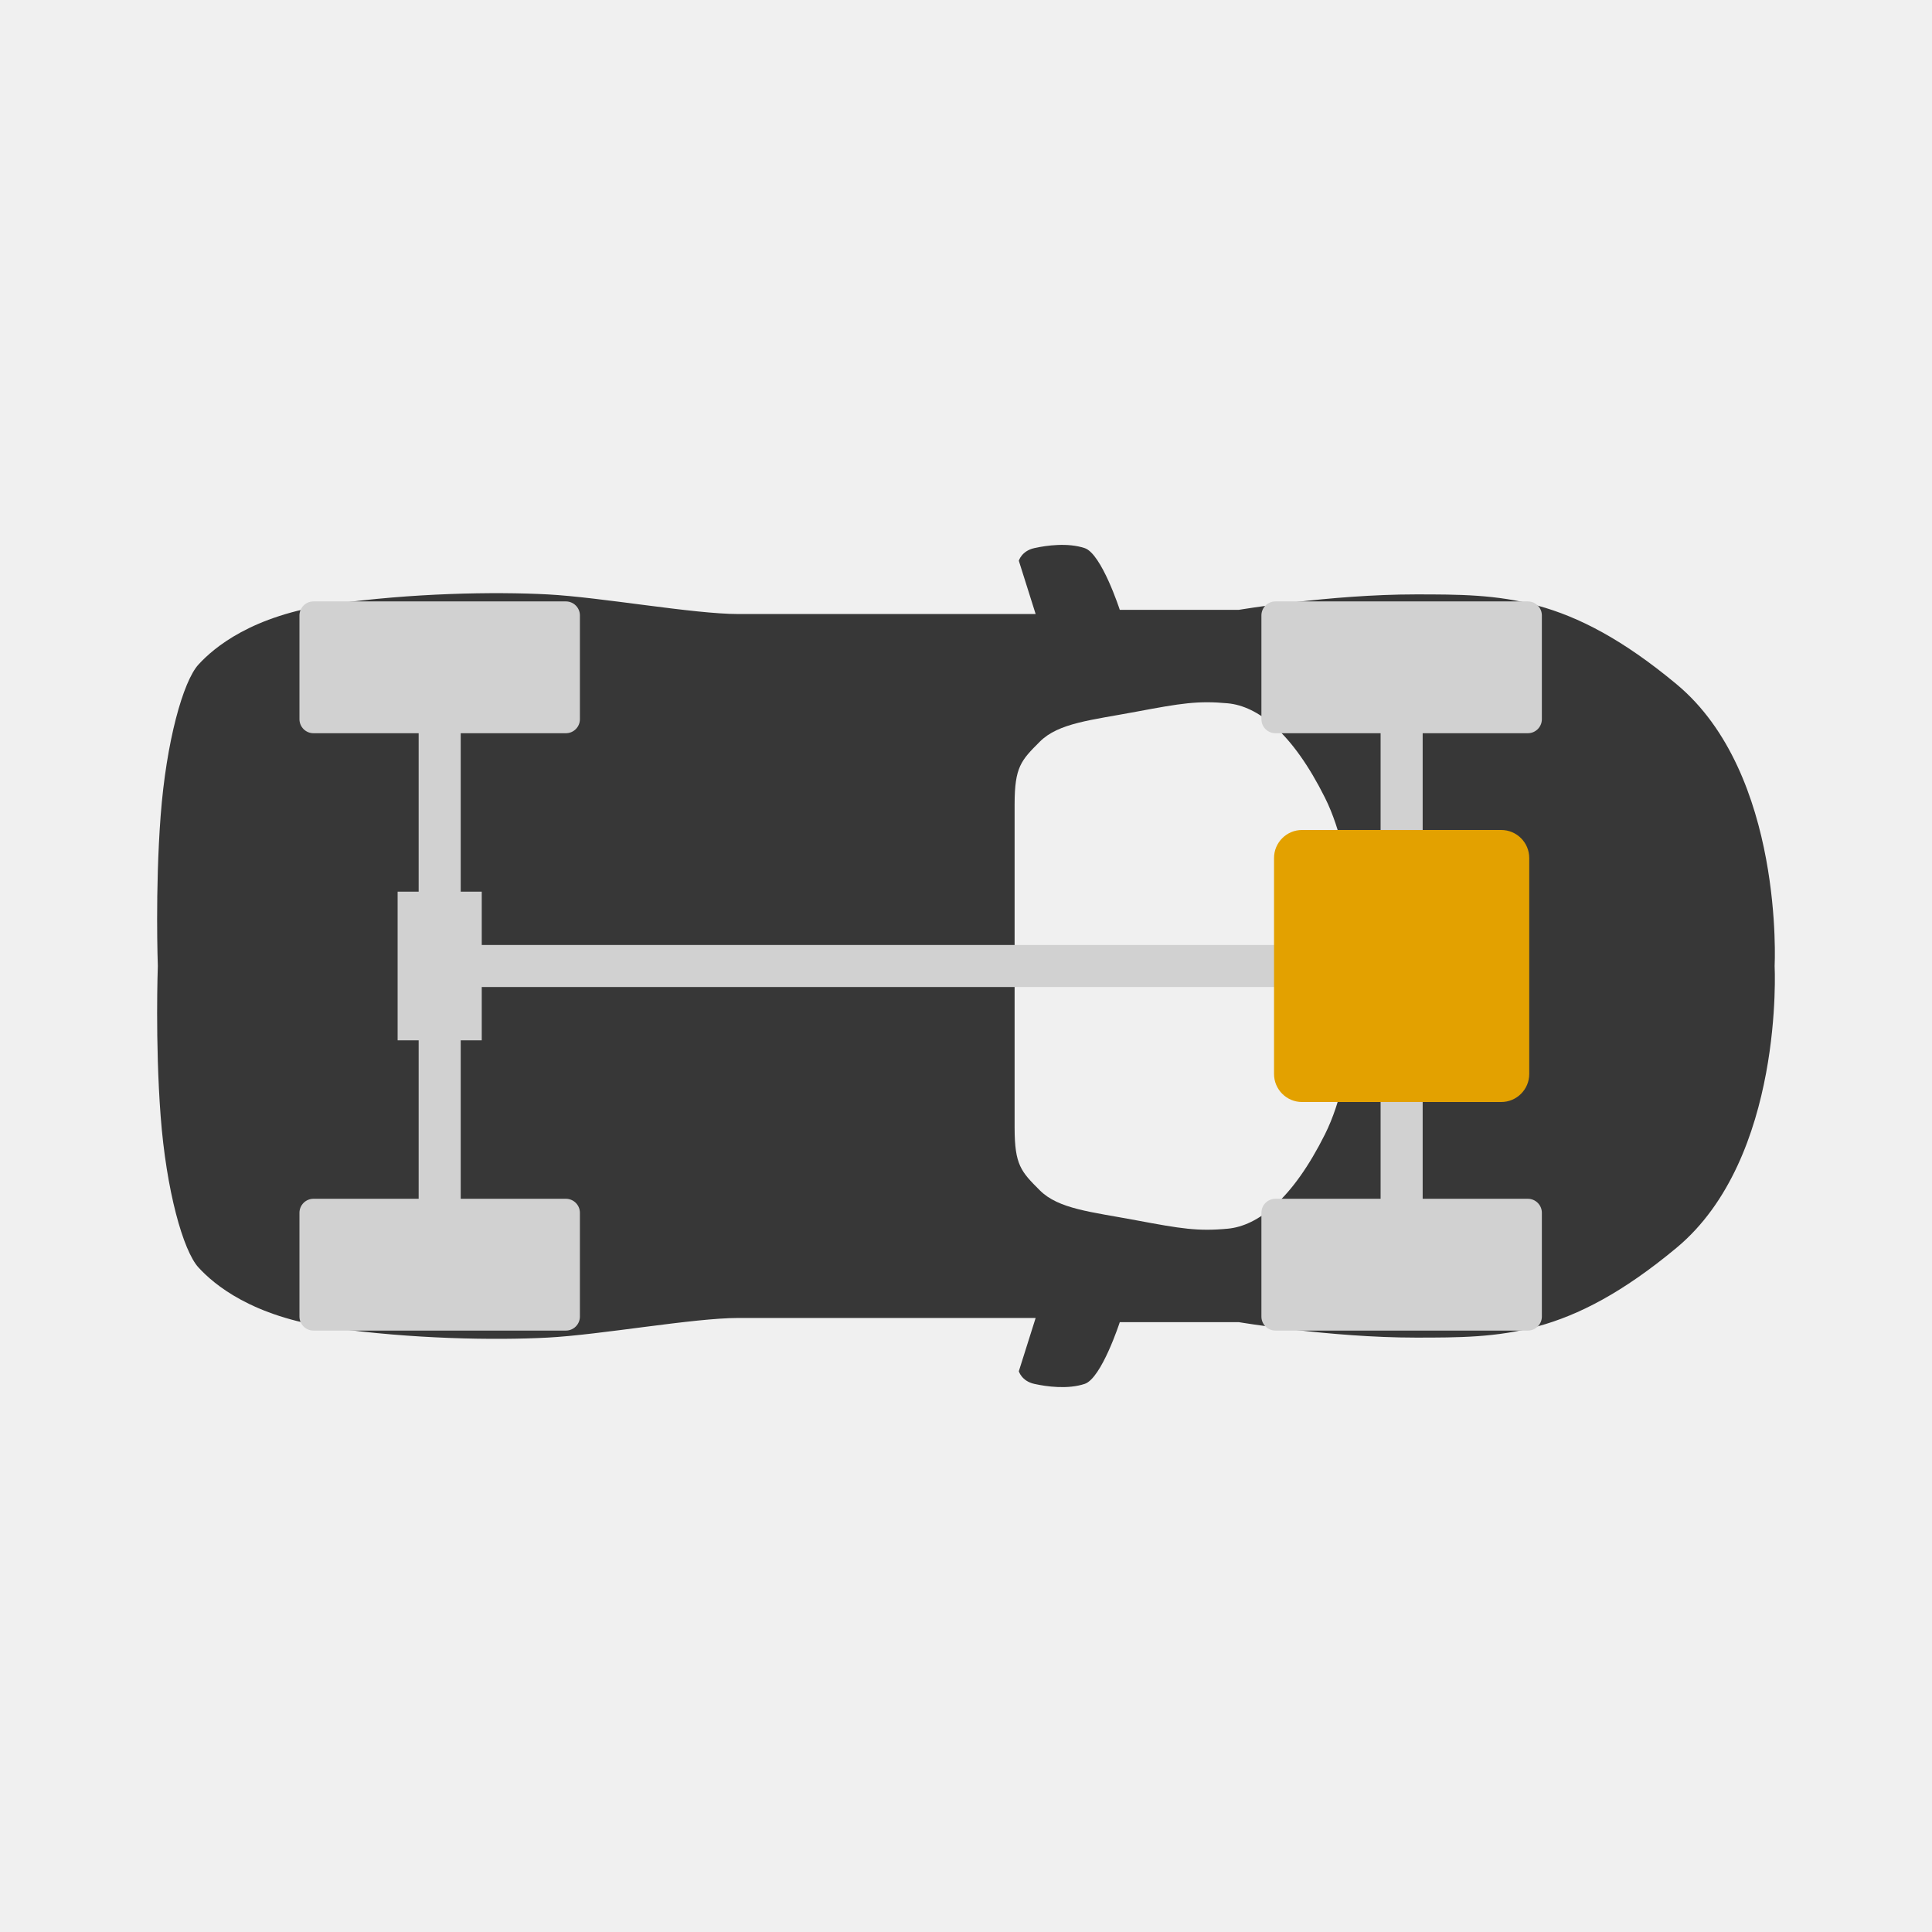
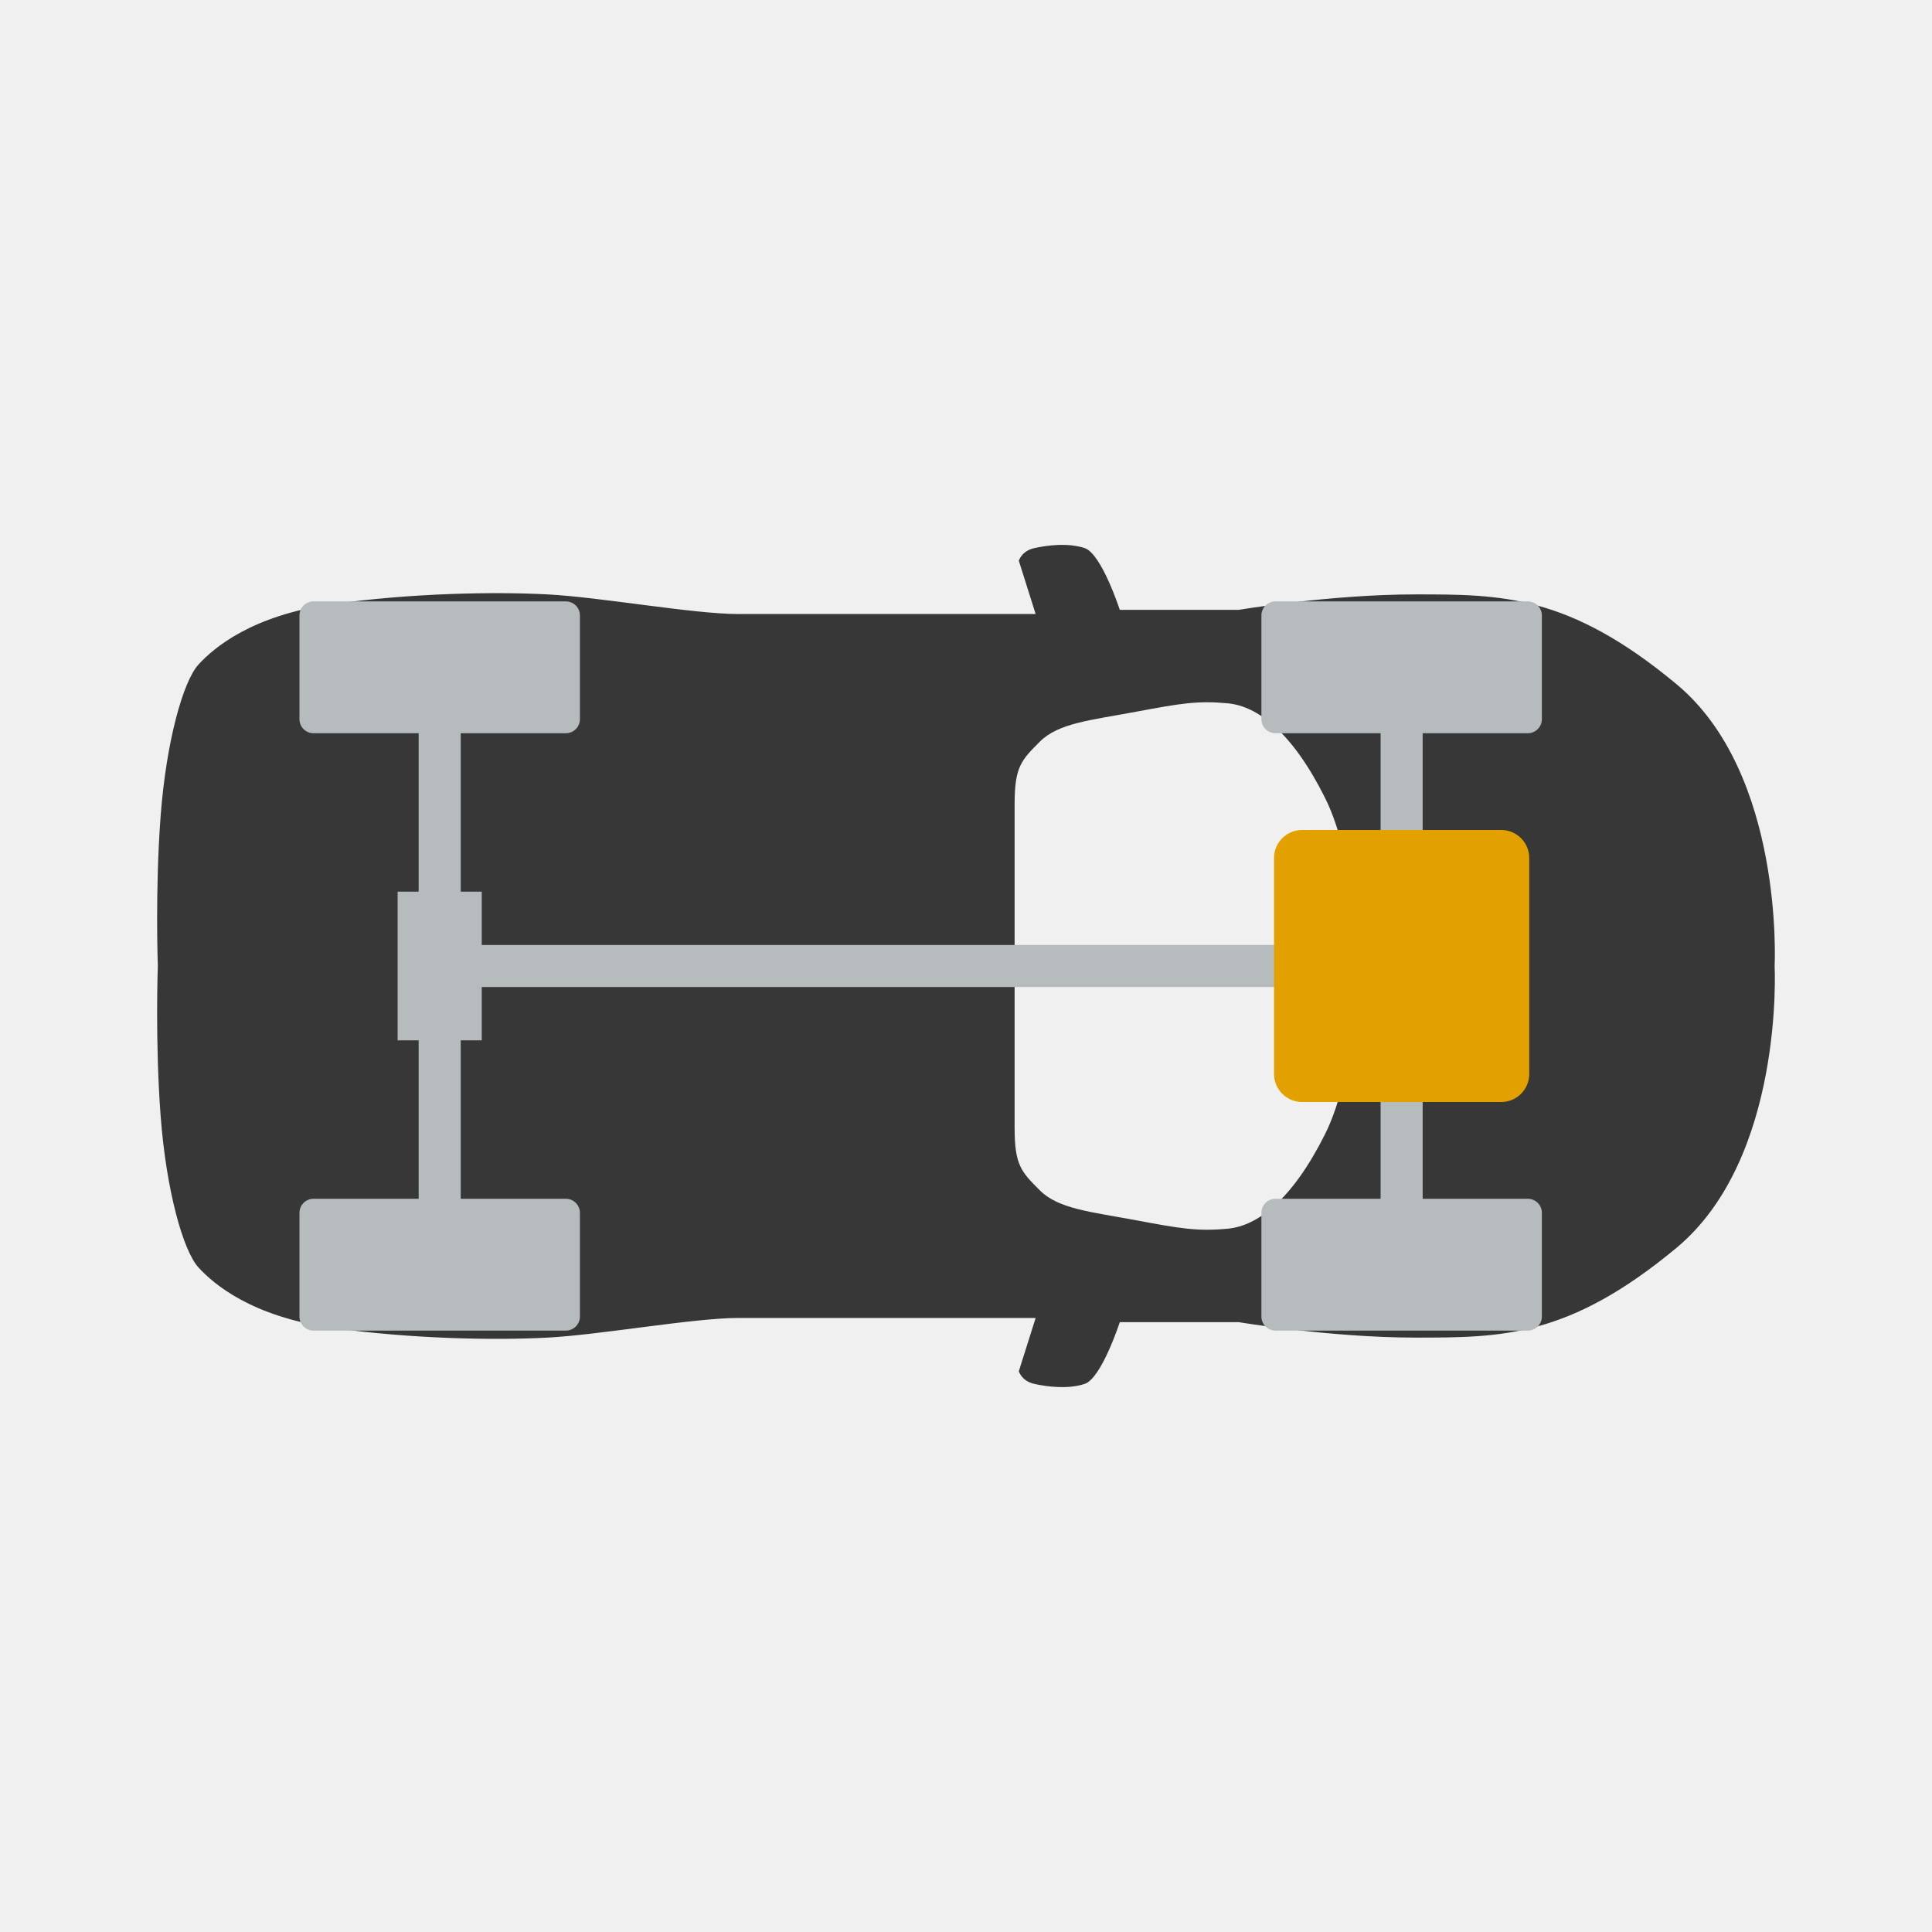
<svg xmlns="http://www.w3.org/2000/svg" width="620" height="620" version="1.1" id="svg93">
  <defs id="defs97" />
  <mask id="_1">
    <g id="g80">
      <path d="M 0,0 H 620 V 330 H 0 Z" style="fill:#ffffff;stroke:none" id="path76" />
      <path d="m 326,222.667 c 0,13.333 2.333,15.667 9,22.333 6.667,6.667 18.333,7.667 34.333,10.667 16,3 22,4 32.667,3 10.667,-1 23,-10.333 34.667,-33.667 C 448.333,201.667 447.333,165 447.333,165 c 0,0 1,-36.667 -10.667,-60 -11.667,-23.333 -24,-32.667 -34.667,-33.667 -10.667,-1 -16.667,0 -32.667,3 -16,3 -27.667,4 -34.333,10.667 -6.667,6.667 -9,9 -9,22.333 0,13.333 0,57.667 0,57.667 0,0 0,44.333 0,57.667 z" style="fill:#000000;fill-rule:nonzero;stroke:none" id="path78" />
    </g>
  </mask>
  <path d="m 186.5,447.5 c 0,0 0,15 0,15 0,0 -65,0 -65,0 0,0 0,-15 0,-15 0,0 65,0 65,0 z" style="display:none;fill:#d1d1d1;fill-rule:nonzero;stroke:none" id="driveline copy" display="none" />
-   <g id="g4279" transform="matrix(0.9,0,0,0.9,32.20024,-99.49999)">
-     <path transform="translate(0,290)" id="Shape 1" style="fill:#373737;fill-rule:nonzero;stroke:none" mask="url(#_1)" d="m 21.5,218.5 c 2,26.5 8,48 13.5,54 5.5,6 19,17.5 47.5,21.5 28.5,4 58,4.5 77,3.5 19,-1 52,-7 68,-7 16,0 106,0 106,0 0,0 -6,19 -6,19 0,0 1,3.5 5.5,4.5 4.5,1 12,2 18,0 6,-2 12.5,-22 12.5,-22 0,0 42.5,0 42.5,0 0,0 32.5,5.5 63,5.5 30.5,0 54.5,0 93,-32 C 600.5,233.5 597,165 597,165 c 0,0 3.5,-68.5 -35,-100.5 C 523.5,32.5 499.5,32.5 469,32.5 c -30.5,0 -63,5.5 -63,5.5 0,0 -42.5,0 -42.5,0 0,0 -6.5,-20 -12.5,-22 -6,-2 -13.5,-1 -18,0 -4.5,1 -5.5,4.5 -5.5,4.5 0,0 6,19 6,19 0,0 -90,0 -106,0 -16,0 -49,-6 -68,-7 -19,-1 -48.5,-0.5 -77,3.5 -28.5,4 -42,15.5 -47.5,21.5 C 29.5,63.5 23.5,85 21.5,111.5 19.5,138 20.5,165 20.5,165 c 0,0 -1,27 1,53.5 z" />
-     <path id="FWD" style="fill:#d1d1d1;fill-rule:nonzero;stroke:none" d="m 419,325 c 0,0 90,0 90,0 2.761,0 5,2.239 5,5 0,0 0,37 0,37 0,2.761 -2.239,5 -5,5 0,0 -90,0 -90,0 -2.761,0 -5,-2.239 -5,-5 0,0 0,-37 0,-37 0,-2.761 2.239,-5 5,-5 z m 90,260 c 0,0 -90,0 -90,0 -2.761,0 -5,-2.239 -5,-5 0,0 0,-37 0,-37 0,-2.761 2.239,-5 5,-5 0,0 90,0 90,0 2.761,0 5,2.239 5,5 0,0 0,37 0,37 0,2.761 -2.239,5 -5,5 z" />
-     <path id="RWD" style="fill:#d1d1d1;fill-rule:nonzero;stroke:none" d="m 76,325 c 0,0 90,0 90,0 2.761,0 5,2.239 5,5 0,0 0,37 0,37 0,2.761 -2.239,5 -5,5 0,0 -90,0 -90,0 -2.761,0 -5,-2.239 -5,-5 0,0 0,-37 0,-37 0,-2.761 2.239,-5 5,-5 z m 90,260 c 0,0 -90,0 -90,0 -2.761,0 -5,-2.239 -5,-5 0,0 0,-37 0,-37 0,-2.761 2.239,-5 5,-5 0,0 90,0 90,0 2.761,0 5,2.239 5,5 0,0 0,37 0,37 0,2.761 -2.239,5 -5,5 z" />
-     <path id="font axle" style="fill:#d1d1d1;fill-rule:nonzero;stroke:none" d="m 449,428.5 c 0,0 30,0 30,0 0,0 0,53 0,53 0,0 -30,0 -30,0 0,0 0,-53 0,-53 z M 456.5,352.5 c 0,0 15,0 15,0 0,0 0,205 0,205 0,0 -15,0 -15,0 0,0 0,-205 0,-205 z" />
-     <path id="rear axle" style="fill:#d1d1d1;fill-rule:nonzero;stroke:none" d="m 106,428.5 c 0,0 30,0 30,0 0,0 0,53 0,53 0,0 -30,0 -30,0 0,0 0,-53 0,-53 z m 7.5,-76 c 0,0 15,0 15,0 0,0 0,205 0,205 0,0 -15,0 -15,0 0,0 0,-205 0,-205 z" />
-     <path id="driveline" style="fill:#d1d1d1;fill-rule:nonzero;stroke:none" d="m 464,447.5 c 0,0 0,15 0,15 0,0 -342.5,0 -342.5,0 0,0 0,-15 0,-15 0,0 342.5,0 342.5,0 z" />
-     <path id="FE" style="fill:#e3a100;fill-rule:nonzero;stroke:none" d="m 428.5,406.5 c 0,0 71,0 71,0 5.523,0 10,4.477 10,10 0,0 0,77 0,77 0,5.523 -4.477,10 -10,10 0,0 -71,0 -71,0 -5.523,0 -10,-4.477 -10,-10 0,0 0,-77 0,-77 0,-5.523 4.477,-10 10,-10 z" />
+   <g id="g6301">
+     <path transform="matrix(0.9,0,0,0.9,32.20024,161.5)" id="Shape 1" style="fill:#373737;fill-rule:nonzero;stroke:none" mask="url(#_1)" d="m 21.5,218.5 c 2,26.5 8,48 13.5,54 5.5,6 19,17.5 47.5,21.5 28.5,4 58,4.5 77,3.5 19,-1 52,-7 68,-7 16,0 106,0 106,0 0,0 -6,19 -6,19 0,0 1,3.5 5.5,4.5 4.5,1 12,2 18,0 6,-2 12.5,-22 12.5,-22 0,0 42.5,0 42.5,0 0,0 32.5,5.5 63,5.5 30.5,0 54.5,0 93,-32 C 600.5,233.5 597,165 597,165 c 0,0 3.5,-68.5 -35,-100.5 C 523.5,32.5 499.5,32.5 469,32.5 c -30.5,0 -63,5.5 -63,5.5 0,0 -42.5,0 -42.5,0 0,0 -6.5,-20 -12.5,-22 -6,-2 -13.5,-1 -18,0 -4.5,1 -5.5,4.5 -5.5,4.5 0,0 6,19 6,19 0,0 -90,0 -106,0 -16,0 -49,-6 -68,-7 -19,-1 -48.5,-0.5 -77,3.5 -28.5,4 -42,15.5 -47.5,21.5 C 29.5,63.5 23.5,85 21.5,111.5 19.5,138 20.5,165 20.5,165 c 0,0 -1,27 1,53.5 z" />
+     <g id="g6291">
+       <path d="m 409.3,193 c 0,0 81,0 81,0 2.485,0 4.5,2.015 4.5,4.5 0,0 0,33.3 0,33.3 0,2.485 -2.015,4.5 -4.5,4.5 0,0 -81,0 -81,0 -2.485,0 -4.5,-2.015 -4.5,-4.5 0,0 0,-33.3 0,-33.3 0,-2.485 2.015,-4.5 4.5,-4.5 z m 81,234 c 0,0 -81,0 -81,0 -2.485,0 -4.5,-2.015 -4.5,-4.5 0,0 0,-33.3 0,-33.3 0,-2.485 2.015,-4.5 4.5,-4.5 0,0 81,0 81,0 2.485,0 4.5,2.015 4.5,4.5 0,0 0,33.3 0,33.3 0,2.485 -2.015,4.5 -4.5,4.5 z" style="fill:#b6bbbe;fill-rule:nonzero;stroke:none;stroke-width:0.9;fill-opacity:1" id="FWD" />
+       <path d="m 100.6,193 c 0,0 81,0 81,0 2.485,0 4.5,2.015 4.5,4.5 0,0 0,33.3 0,33.3 0,2.485 -2.015,4.5 -4.5,4.5 0,0 -81,0 -81,0 -2.485,0 -4.5,-2.015 -4.5,-4.5 0,0 0,-33.3 0,-33.3 0,-2.485 2.015,-4.5 4.5,-4.5 z m 81,234 c 0,0 -81,0 -81,0 -2.485,0 -4.5,-2.015 -4.5,-4.5 0,0 0,-33.3 0,-33.3 0,-2.485 2.015,-4.5 4.5,-4.5 0,0 81,0 81,0 2.485,0 4.5,2.015 4.5,4.5 0,0 0,33.3 0,33.3 0,2.485 -2.015,4.5 -4.5,4.5 z" style="fill:#b6bbbe;fill-rule:nonzero;stroke:none;stroke-width:0.9;fill-opacity:1" id="RWD" />
+       <path d="m 436.3,286.15 c 0,0 27,0 27,0 0,0 0,47.7 0,47.7 0,0 -27,0 -27,0 0,0 0,-47.7 0,-47.7 z m 6.75,-68.4 c 0,0 13.5,0 13.5,0 0,0 0,184.5 0,184.5 0,0 -13.5,0 -13.5,0 0,0 0,-184.5 0,-184.5 z" style="fill:#b6bbbe;fill-rule:nonzero;stroke:none;stroke-width:0.9;fill-opacity:1" id="font axle" />
+       <path d="m 127.6,286.15 c 0,0 27,0 27,0 0,0 0,47.7 0,47.7 0,0 -27,0 -27,0 0,0 0,-47.7 0,-47.7 z m 6.75,-68.4 c 0,0 13.5,0 13.5,0 0,0 0,184.5 0,184.5 0,0 -13.5,0 -13.5,0 0,0 0,-184.5 0,-184.5 z" style="fill:#b6bbbe;fill-rule:nonzero;stroke:none;stroke-width:0.9;fill-opacity:1" id="rear axle" />
+       <path d="m 449.8,303.25 c 0,0 0,13.5 0,13.5 0,0 -308.25,0 -308.25,0 0,0 0,-13.5 0,-13.5 0,0 308.25,0 308.25,0 z" style="fill:#b6bbbe;fill-rule:nonzero;stroke:none;stroke-width:0.9;fill-opacity:1" id="driveline" />
+     </g>
+     <path id="FE" style="fill:#e3a100;fill-rule:nonzero;stroke:none;stroke-width:0.9" d="m 417.85,266.35 c 0,0 63.9,0 63.9,0 4.971,0 9,4.029 9,9 0,0 0,69.3 0,69.3 0,4.971 -4.029,9 -9,9 0,0 -63.9,0 -63.9,0 -4.971,0 -9,-4.029 -9,-9 0,0 0,-69.3 0,-69.3 0,-4.971 4.029,-9 9,-9 z" />
  </g>
  <path d="m 150.5,406.5 c 0,0 71,0 71,0 5.523,0 10,4.477 10,10 0,0 0,77 0,77 0,5.523 -4.477,10 -10,10 0,0 -71,0 -71,0 -5.523,0 -10,-4.477 -10,-10 0,0 0,-77 0,-77 0,-5.523 4.477,-10 10,-10 z" style="display:none;fill:#e3a100;fill-rule:nonzero;stroke:none" id="ME" display="none" />
  <path d="m 85.5,406.5 c 0,0 71,0 71,0 5.523,0 10,4.477 10,10 0,0 0,77 0,77 0,5.523 -4.477,10 -10,10 0,0 -71,0 -71,0 -5.523,0 -10,-4.477 -10,-10 0,0 0,-77 0,-77 0,-5.523 4.477,-10 10,-10 z" style="display:none;fill:#e4a000;fill-rule:nonzero;stroke:none" id="RE" display="none" />
</svg>
